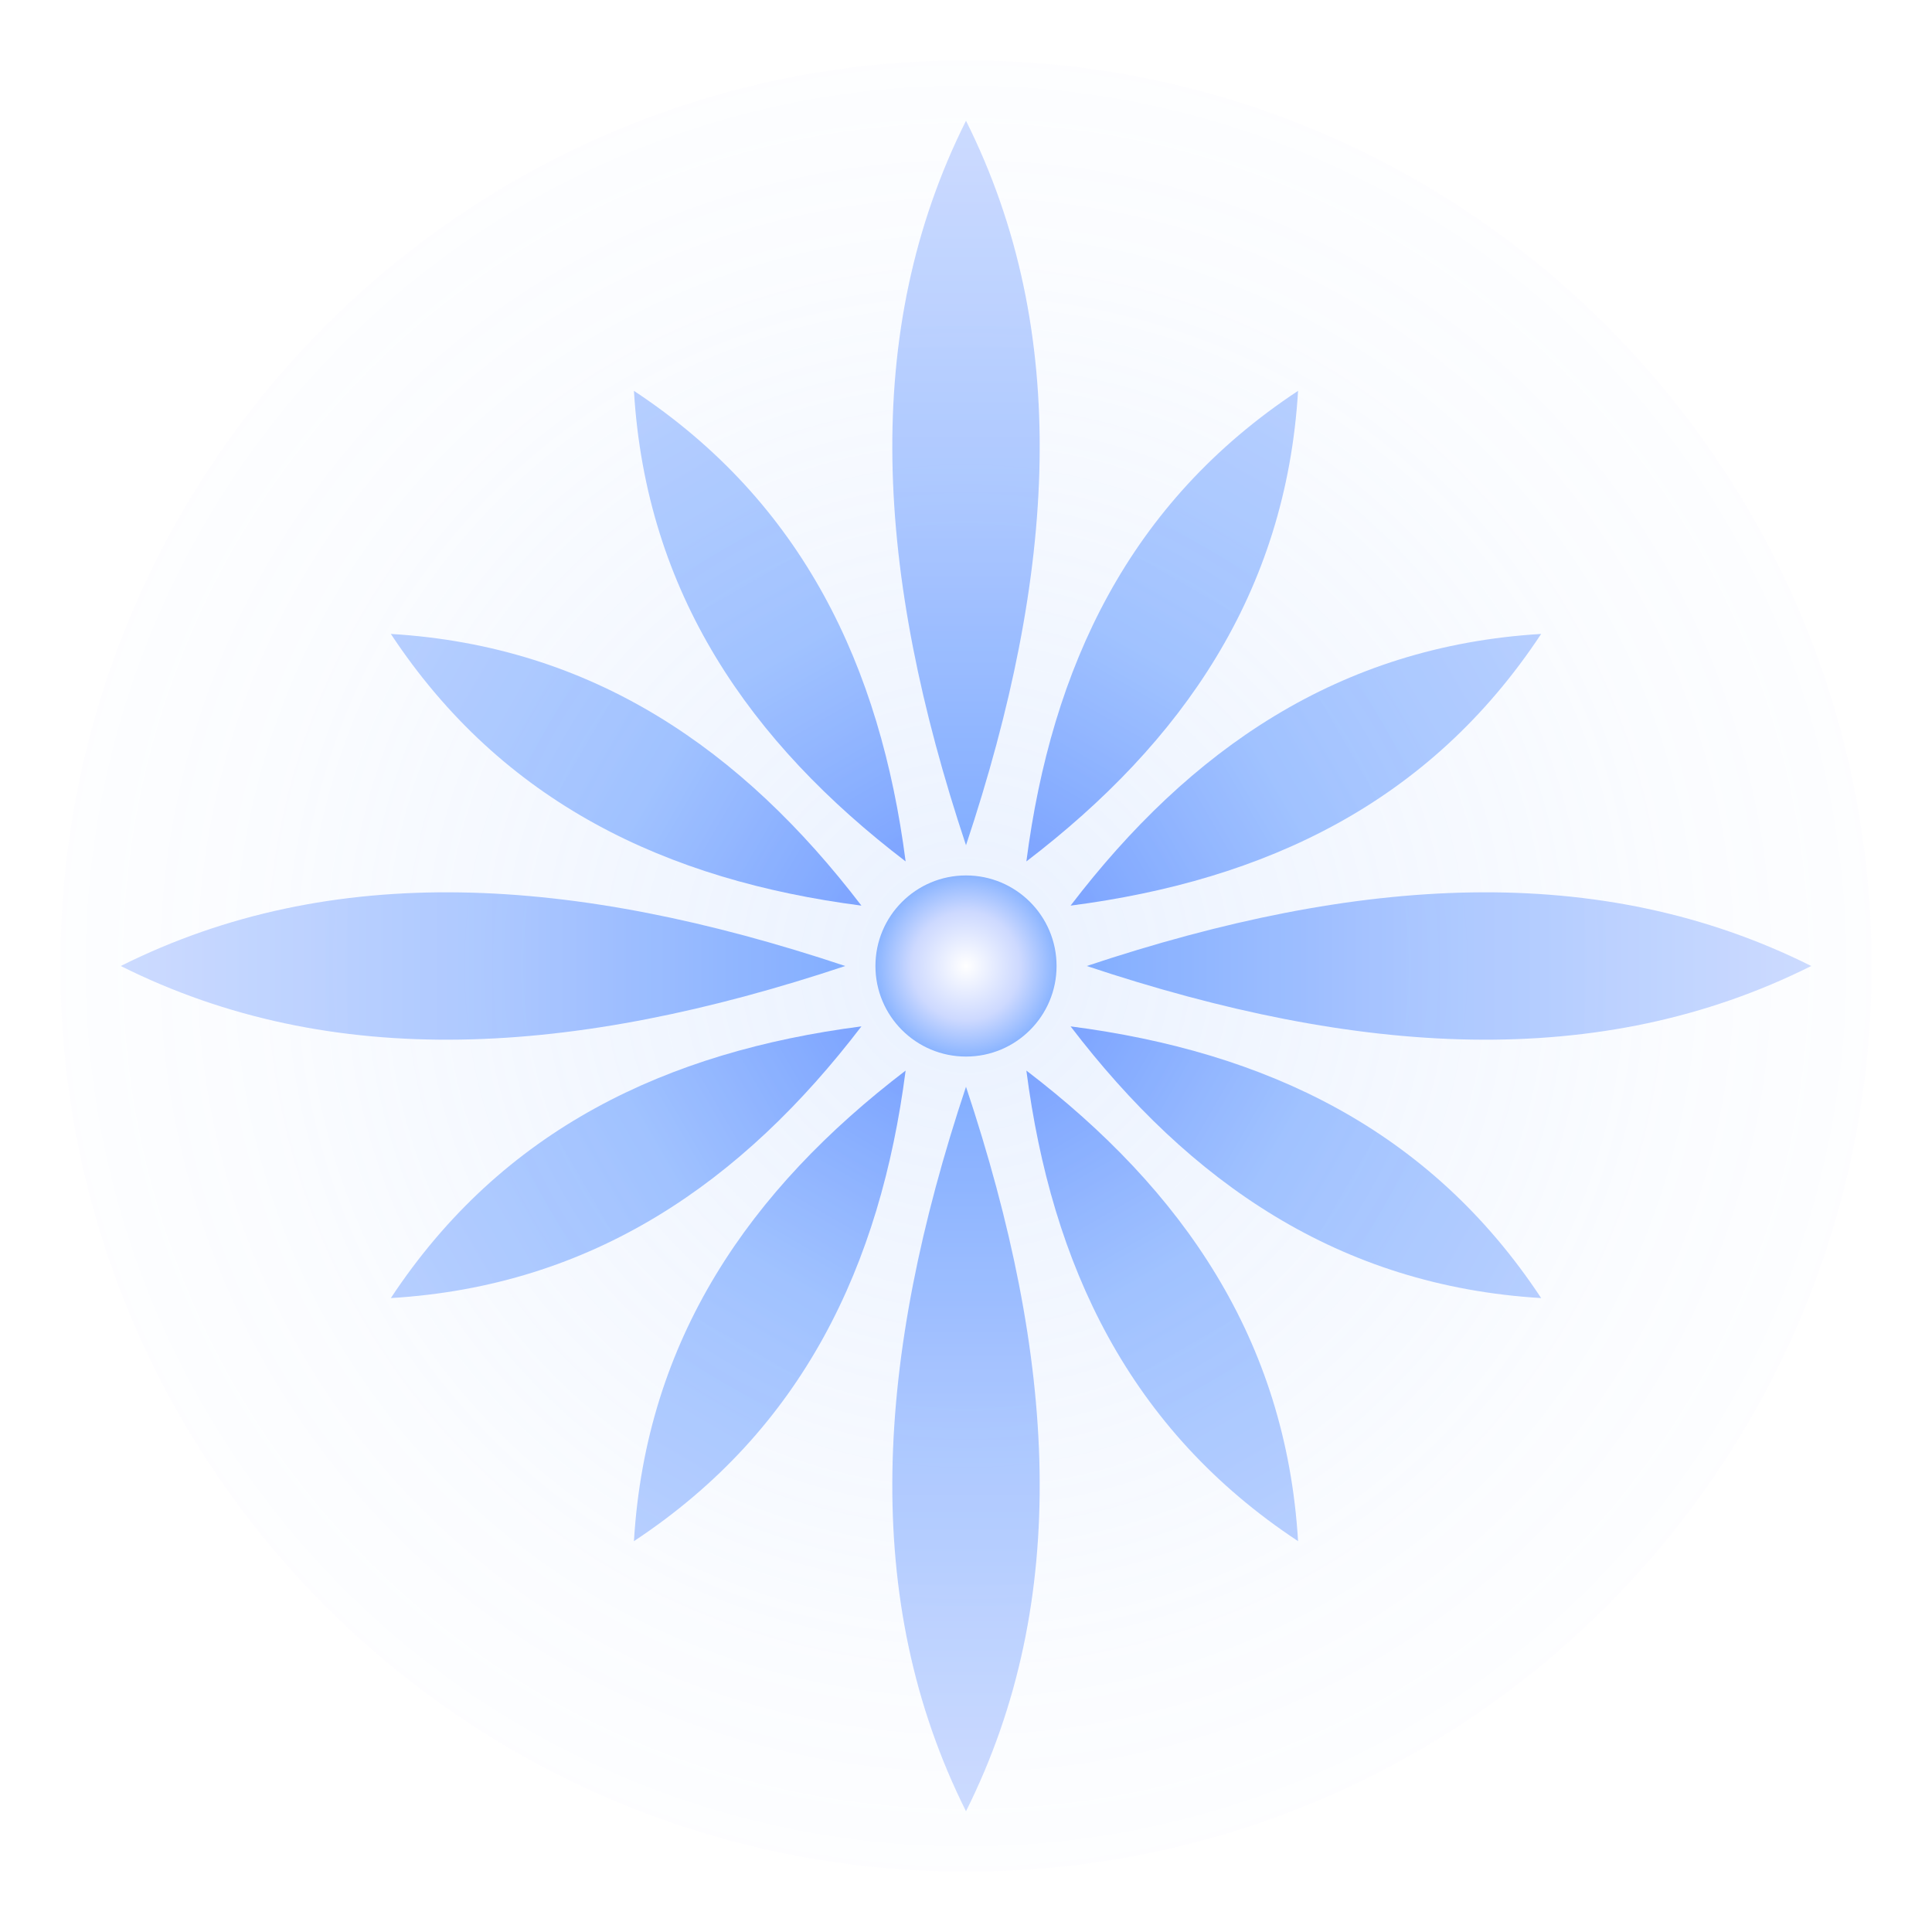
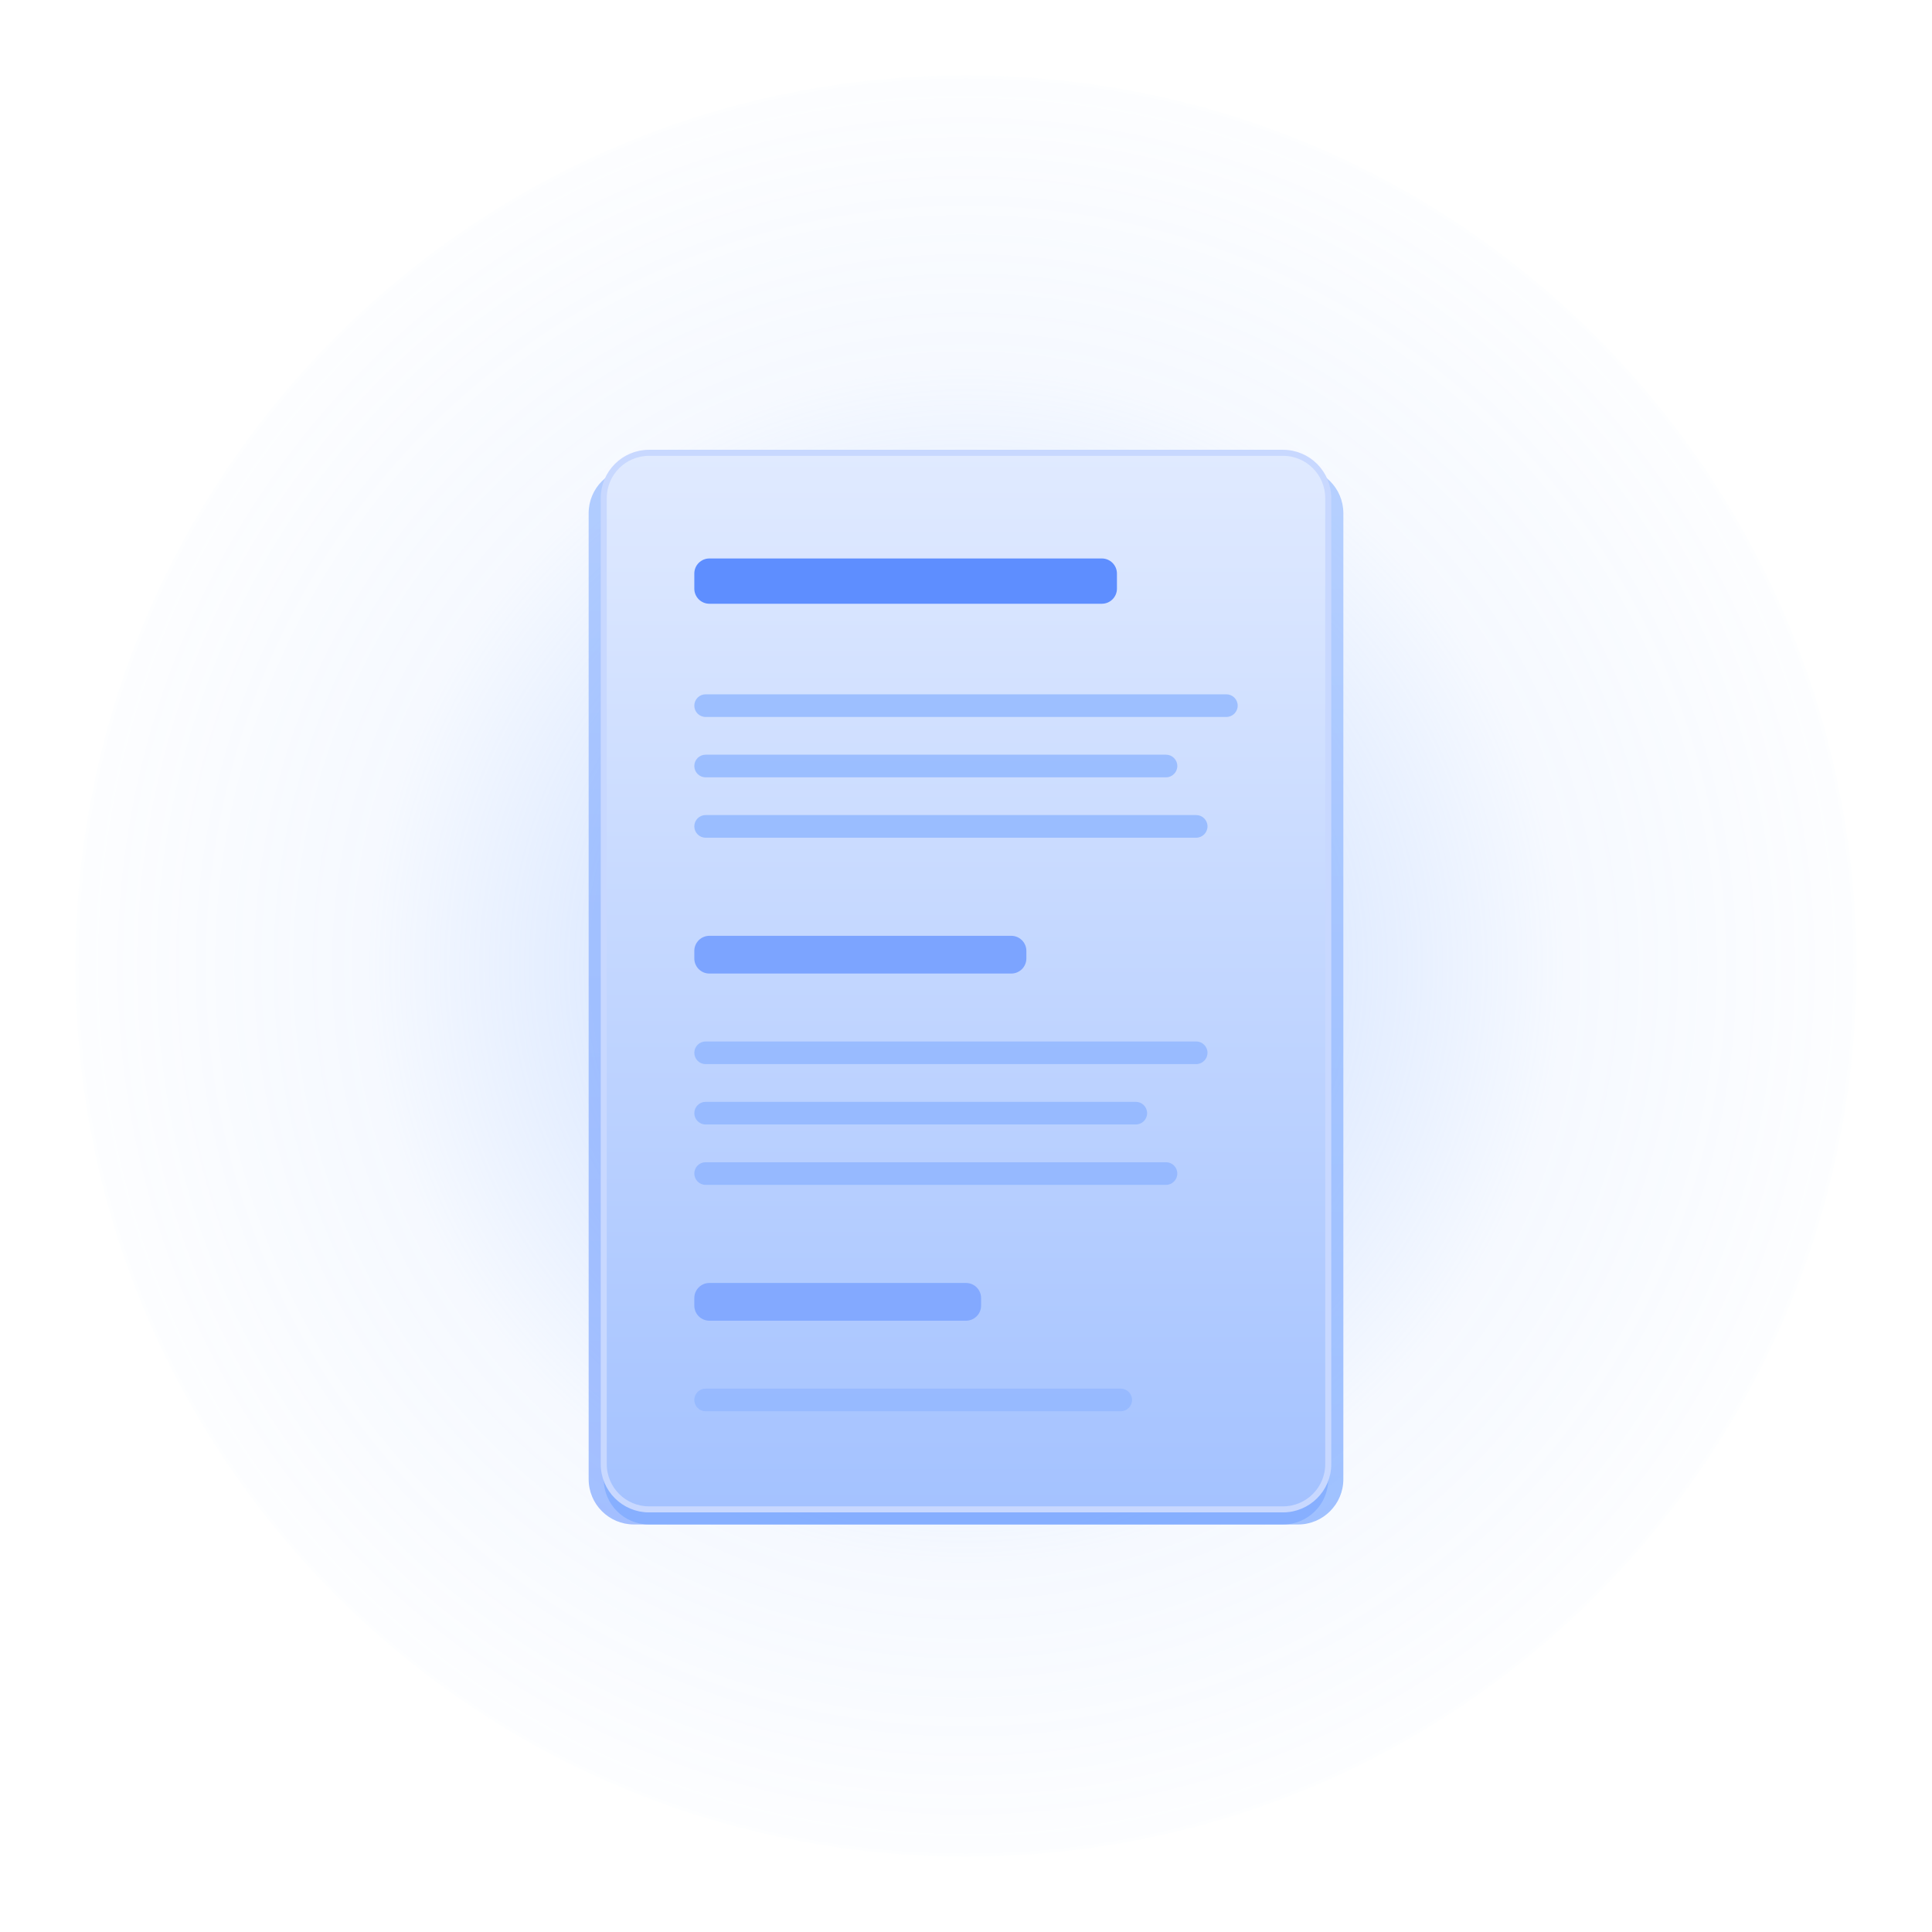
- <svg xmlns="http://www.w3.org/2000/svg" viewBox="0 0 64 64" role="img" aria-labelledby="bk-logo-title bk-logo-desc">
+ <svg xmlns="http://www.w3.org/2000/svg" viewBox="0 0 256 256" role="img" aria-labelledby="bk-logo-title bk-logo-desc">
  <defs>
-     <linearGradient id="bk-petal" x1="0" y1="0" x2="0" y2="1">
-       <stop offset="0%" stop-color="#a4c2ff" />
-       <stop offset="55%" stop-color="#8ab4ff" />
+     <linearGradient id="bk-front-fill" x1="0" y1="0" x2="0" y2="1">
+       <stop offset="0%" stop-color="#e0eaff" />
+       <stop offset="100%" stop-color="#a4c2ff" />
+     </linearGradient>
+     <linearGradient id="bk-mid-fill" x1="0" y1="0" x2="0" y2="1">
+       <stop offset="0%" stop-color="#9bbeff" />
+       <stop offset="100%" stop-color="#7aa8ff" />
+     </linearGradient>
+     <linearGradient id="bk-back-fill" x1="0" y1="0" x2="0" y2="1">
+       <stop offset="0%" stop-color="#7aa8ff" />
      <stop offset="100%" stop-color="#5e8eff" />
    </linearGradient>
-     <linearGradient id="bk-petal-cardinal" x1="0" y1="0" x2="0" y2="1">
-       <stop offset="0%" stop-color="#c8d8ff" />
-       <stop offset="55%" stop-color="#a4c2ff" />
-       <stop offset="100%" stop-color="#7aa8ff" />
-     </linearGradient>
-     <radialGradient id="bk-aura" cx="50%" cy="50%" r="60%">
-       <stop offset="0%" stop-color="#8ab4ff" stop-opacity="0.18" />
-       <stop offset="65%" stop-color="#8ab4ff" stop-opacity="0.04" />
-       <stop offset="100%" stop-color="#8ab4ff" stop-opacity="0" />
+     <radialGradient id="bk-aura-grad" cx="0.5" cy="0.5" r="0.55">
+       <stop offset="0%" stop-color="rgba(138, 180, 255, 0.55)" />
+       <stop offset="60%" stop-color="rgba(138, 180, 255, 0.08)" />
+       <stop offset="100%" stop-color="rgba(138, 180, 255, 0)" />
    </radialGradient>
-     <radialGradient id="bk-core" cx="50%" cy="50%" r="50%">
-       <stop offset="0%" stop-color="#ffffff" />
-       <stop offset="60%" stop-color="#cdd9ff" />
-       <stop offset="100%" stop-color="#8ab4ff" />
-     </radialGradient>
-     <style>
-       .bk-aura { transform-origin: 32px 32px; animation: bk-aura-breathe 6.4s ease-in-out infinite; }
-       .bk-core { transform-origin: 32px 32px; animation: bk-heartbeat 4.8s ease-in-out infinite; }
-       .bk-petal { transform-origin: 32px 32px; animation: bk-ripple 4.8s ease-in-out infinite; opacity: 0.78; }
-       .bk-petal.cardinal { opacity: 0.92; }
- 
-       /* 12 petals around the bloom; stagger each by 4.8s / 12 = 0.4s so the
-          wave reads as a clean, calm ripple travelling clockwise. */
-       .bk-petal:nth-child(1)  { animation-delay:  0.0s; }
-       .bk-petal:nth-child(2)  { animation-delay:  0.4s; }
-       .bk-petal:nth-child(3)  { animation-delay:  0.8s; }
-       .bk-petal:nth-child(4)  { animation-delay:  1.2s; }
-       .bk-petal:nth-child(5)  { animation-delay:  1.6s; }
-       .bk-petal:nth-child(6)  { animation-delay:  2.0s; }
-       .bk-petal:nth-child(7)  { animation-delay:  2.4s; }
-       .bk-petal:nth-child(8)  { animation-delay:  2.8s; }
-       .bk-petal:nth-child(9)  { animation-delay:  3.2s; }
-       .bk-petal:nth-child(10) { animation-delay:  3.6s; }
-       .bk-petal:nth-child(11) { animation-delay:  4.0s; }
-       .bk-petal:nth-child(12) { animation-delay:  4.4s; }
- 
-       @keyframes bk-ripple {
-         0%, 70%, 100% { opacity: 0.78; transform: scale(1); }
-         35%, 45%      { opacity: 1;    transform: scale(1.025); }
-       }
-       @keyframes bk-heartbeat {
-         0%, 100% { transform: scale(1);    opacity: 0.85; }
-         50%      { transform: scale(1.18); opacity: 1;    }
-       }
-       @keyframes bk-aura-breathe {
-         0%, 100% { transform: scale(1);    opacity: 0.9; }
-         50%      { transform: scale(1.06); opacity: 1;   }
-       }
-       @media (prefers-reduced-motion: reduce) {
-         .bk-aura, .bk-core, .bk-petal { animation: none; }
-         .bk-petal { opacity: 0.85; }
-         .bk-petal.cardinal { opacity: 1; }
-       }
-     </style>
  </defs>
-   <circle class="bk-aura" cx="32" cy="32" r="30" fill="url(#bk-aura)" />
+   <style>
+     .bk-aura   { transform-origin: 128px 128px; animation: bk-aura-breathe 5.6s ease-in-out infinite; }
+     .bk-title  { animation: bk-title-pulse 4.8s ease-in-out infinite; }
+     .bk-back-l { transform-origin: 127px 200px; animation: bk-fan-l 6.4s ease-in-out infinite; }
+     .bk-back-r { transform-origin: 129px 200px; animation: bk-fan-r 6.4s ease-in-out infinite; }
+     @keyframes bk-aura-breathe {
+       0%, 100% { transform: scale(1);    opacity: 0.55; }
+       50%      { transform: scale(1.06); opacity: 0.85; }
+     }
+     @keyframes bk-title-pulse {
+       0%, 100% { opacity: 0.85; }
+       50%      { opacity: 1; }
+     }
+     @keyframes bk-fan-l {
+       0%, 100% { transform: rotate(-8deg); }
+       50%      { transform: rotate(-10deg); }
+     }
+     @keyframes bk-fan-r {
+       0%, 100% { transform: rotate(8deg); }
+       50%      { transform: rotate(10deg); }
+     }
+     @media (prefers-reduced-motion: reduce) {
+       .bk-aura, .bk-title, .bk-back-l, .bk-back-r { animation: none; }
+     }
+   </style>
+   <circle class="bk-aura" cx="128" cy="128" r="118" fill="url(#bk-aura-grad)" />
+   <g class="bk-back-l">
+     <rect x="78" y="62" width="98" height="140" rx="6" fill="url(#bk-back-fill)" opacity="0.55" />
+   </g>
+   <g class="bk-back-r">
+     <rect x="80" y="62" width="98" height="140" rx="6" fill="url(#bk-mid-fill)" opacity="0.7" />
+   </g>
  <g>
-     <g class="bk-petal cardinal" transform="translate(32 32) rotate(0)">
-       <path d="M 0,-4 C 3,-13 3.5,-21 0,-28 C -3.5,-21 -3,-13 0,-4 Z" fill="url(#bk-petal-cardinal)" />
-     </g>
-     <g class="bk-petal" transform="translate(32 32) rotate(30)">
-       <path d="M 0,-4 C 2.5,-10 3,-16 0,-22 C -3,-16 -2.5,-10 0,-4 Z" fill="url(#bk-petal)" />
-     </g>
-     <g class="bk-petal" transform="translate(32 32) rotate(60)">
-       <path d="M 0,-4 C 2.5,-10 3,-16 0,-22 C -3,-16 -2.5,-10 0,-4 Z" fill="url(#bk-petal)" />
-     </g>
-     <g class="bk-petal cardinal" transform="translate(32 32) rotate(90)">
-       <path d="M 0,-4 C 3,-13 3.5,-21 0,-28 C -3.5,-21 -3,-13 0,-4 Z" fill="url(#bk-petal-cardinal)" />
-     </g>
-     <g class="bk-petal" transform="translate(32 32) rotate(120)">
-       <path d="M 0,-4 C 2.5,-10 3,-16 0,-22 C -3,-16 -2.5,-10 0,-4 Z" fill="url(#bk-petal)" />
-     </g>
-     <g class="bk-petal" transform="translate(32 32) rotate(150)">
-       <path d="M 0,-4 C 2.5,-10 3,-16 0,-22 C -3,-16 -2.5,-10 0,-4 Z" fill="url(#bk-petal)" />
-     </g>
-     <g class="bk-petal cardinal" transform="translate(32 32) rotate(180)">
-       <path d="M 0,-4 C 3,-13 3.5,-21 0,-28 C -3.5,-21 -3,-13 0,-4 Z" fill="url(#bk-petal-cardinal)" />
-     </g>
-     <g class="bk-petal" transform="translate(32 32) rotate(210)">
-       <path d="M 0,-4 C 2.5,-10 3,-16 0,-22 C -3,-16 -2.5,-10 0,-4 Z" fill="url(#bk-petal)" />
-     </g>
-     <g class="bk-petal" transform="translate(32 32) rotate(240)">
-       <path d="M 0,-4 C 2.5,-10 3,-16 0,-22 C -3,-16 -2.5,-10 0,-4 Z" fill="url(#bk-petal)" />
-     </g>
-     <g class="bk-petal cardinal" transform="translate(32 32) rotate(270)">
-       <path d="M 0,-4 C 3,-13 3.5,-21 0,-28 C -3.5,-21 -3,-13 0,-4 Z" fill="url(#bk-petal-cardinal)" />
-     </g>
-     <g class="bk-petal" transform="translate(32 32) rotate(300)">
-       <path d="M 0,-4 C 2.5,-10 3,-16 0,-22 C -3,-16 -2.5,-10 0,-4 Z" fill="url(#bk-petal)" />
-     </g>
-     <g class="bk-petal" transform="translate(32 32) rotate(330)">
-       <path d="M 0,-4 C 2.5,-10 3,-16 0,-22 C -3,-16 -2.5,-10 0,-4 Z" fill="url(#bk-petal)" />
-     </g>
+     <rect x="80" y="60" width="96" height="140" rx="6" fill="url(#bk-front-fill)" stroke="#c8d8ff" stroke-width="0.8" />
+     <rect class="bk-title" x="92" y="74" width="56" height="6" rx="2" fill="#5e8eff" />
+     <rect x="92" y="92" width="72" height="3" rx="1.5" fill="#7aa8ff" opacity="0.6" />
+     <rect x="92" y="100" width="64" height="3" rx="1.5" fill="#7aa8ff" opacity="0.6" />
+     <rect x="92" y="108" width="68" height="3" rx="1.5" fill="#7aa8ff" opacity="0.6" />
+     <rect x="92" y="124" width="44" height="5" rx="2" fill="#5e8eff" opacity="0.7" />
+     <rect x="92" y="138" width="68" height="3" rx="1.5" fill="#7aa8ff" opacity="0.55" />
+     <rect x="92" y="146" width="60" height="3" rx="1.5" fill="#7aa8ff" opacity="0.55" />
+     <rect x="92" y="154" width="64" height="3" rx="1.5" fill="#7aa8ff" opacity="0.55" />
+     <rect x="92" y="170" width="38" height="5" rx="2" fill="#5e8eff" opacity="0.55" />
+     <rect x="92" y="184" width="58" height="3" rx="1.5" fill="#7aa8ff" opacity="0.4" />
  </g>
-   <circle class="bk-core" cx="32" cy="32" r="3" fill="url(#bk-core)" />
</svg>
